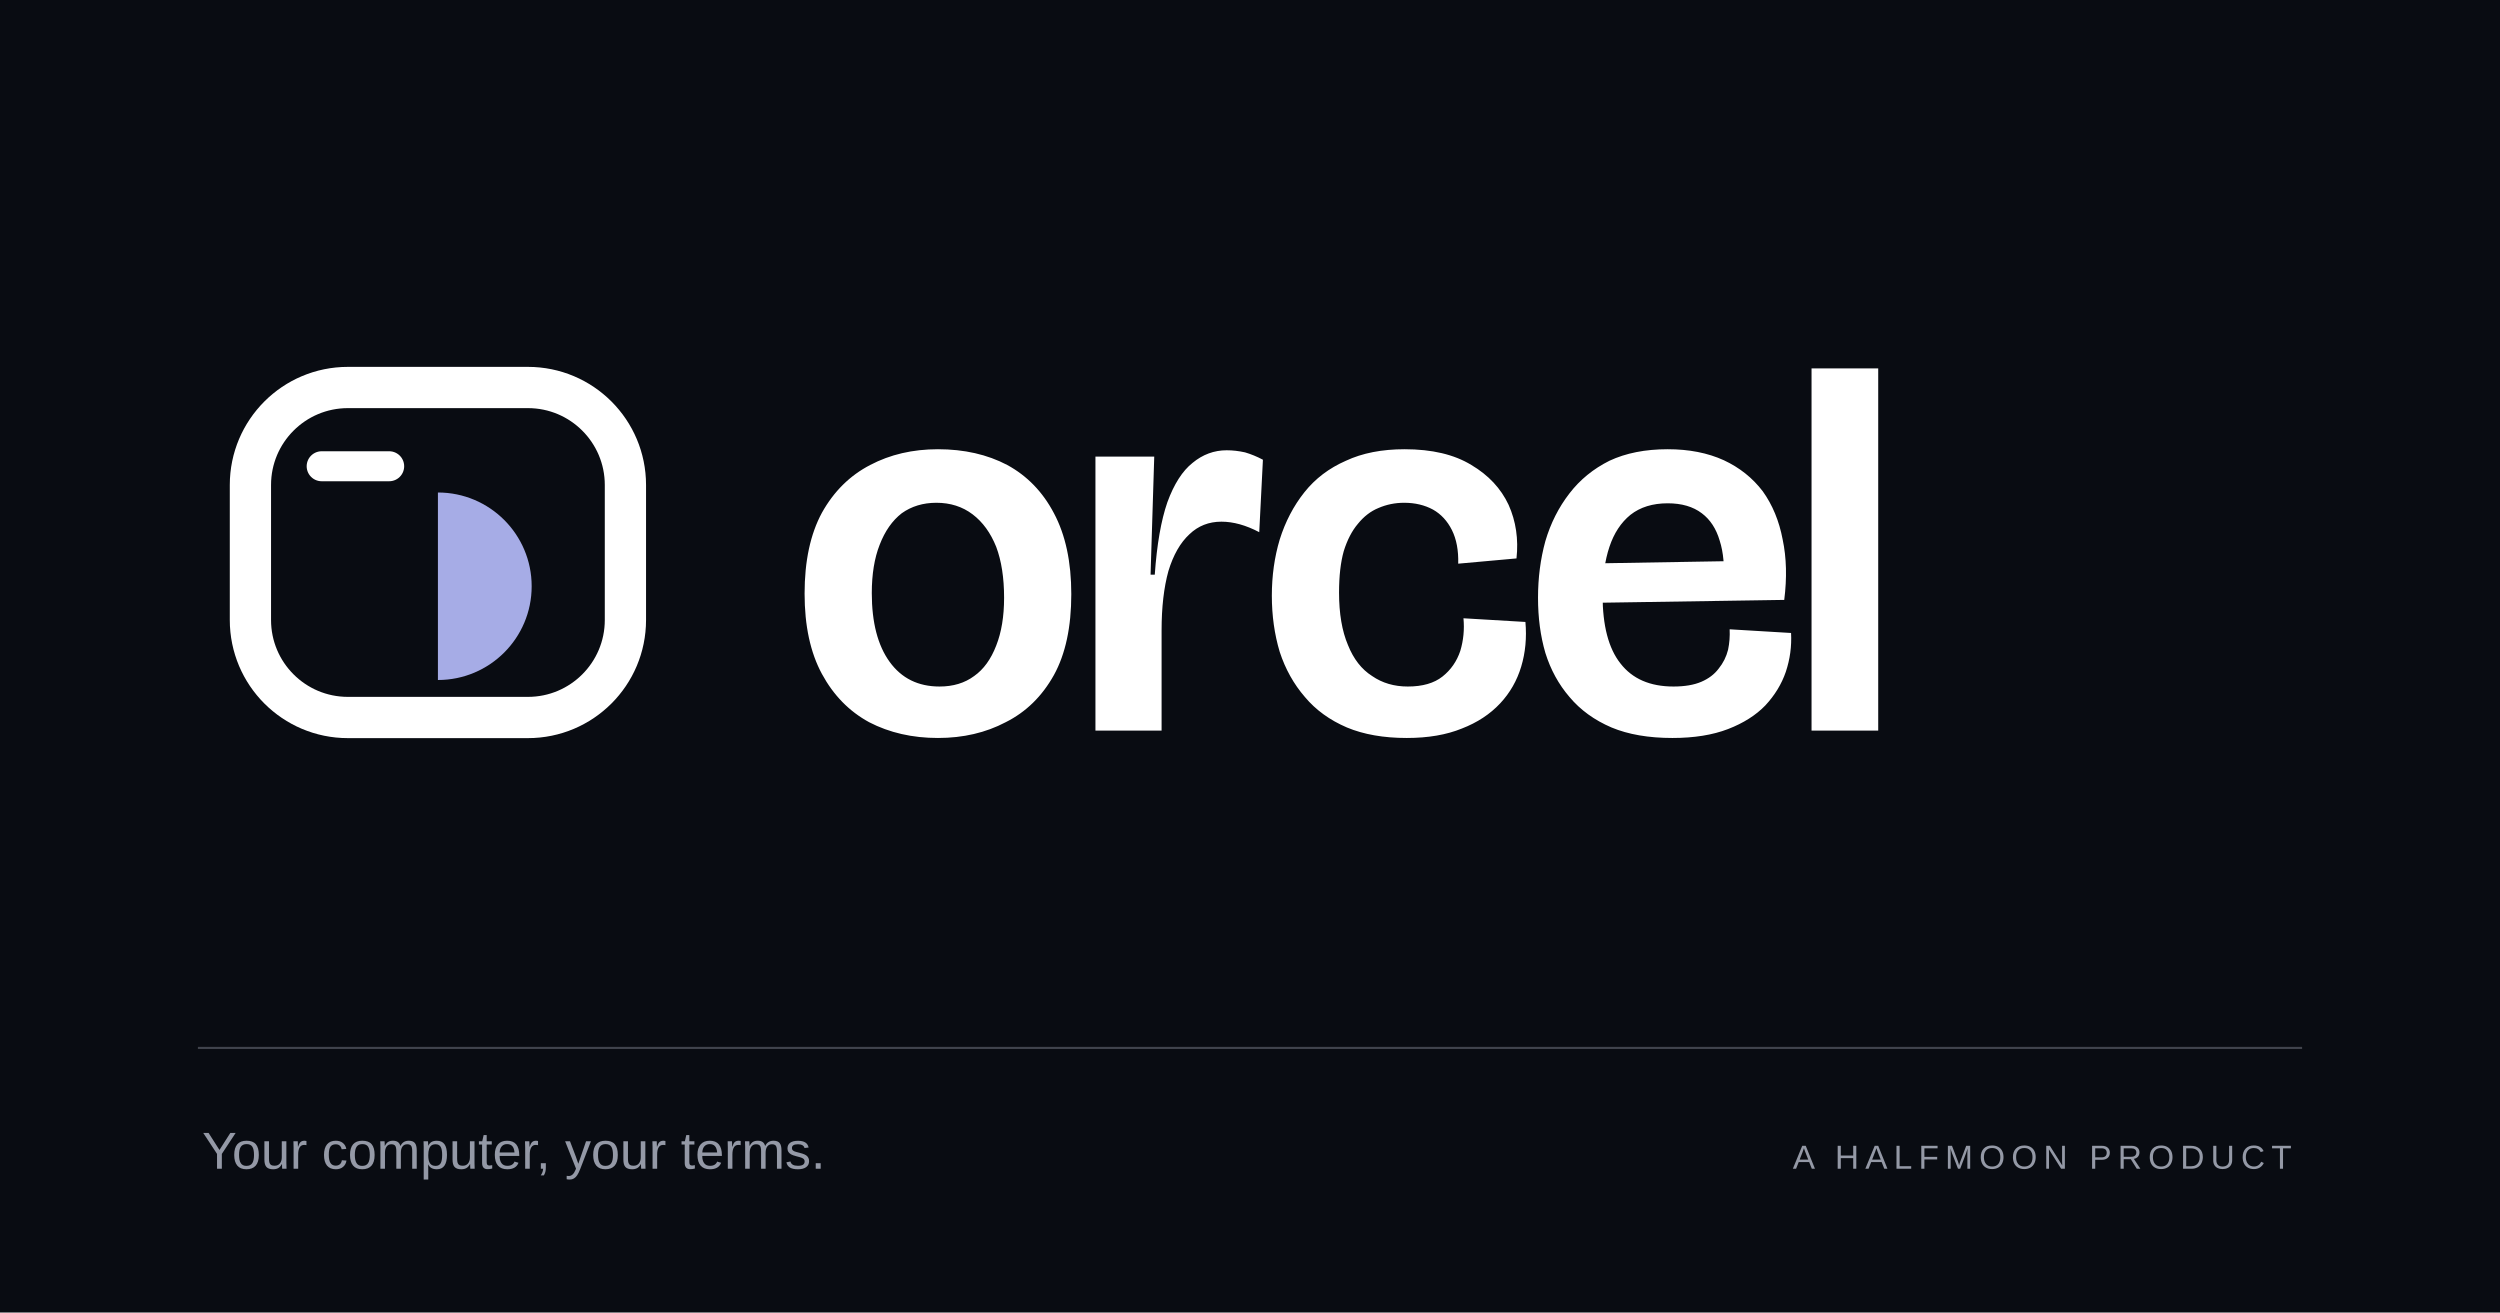
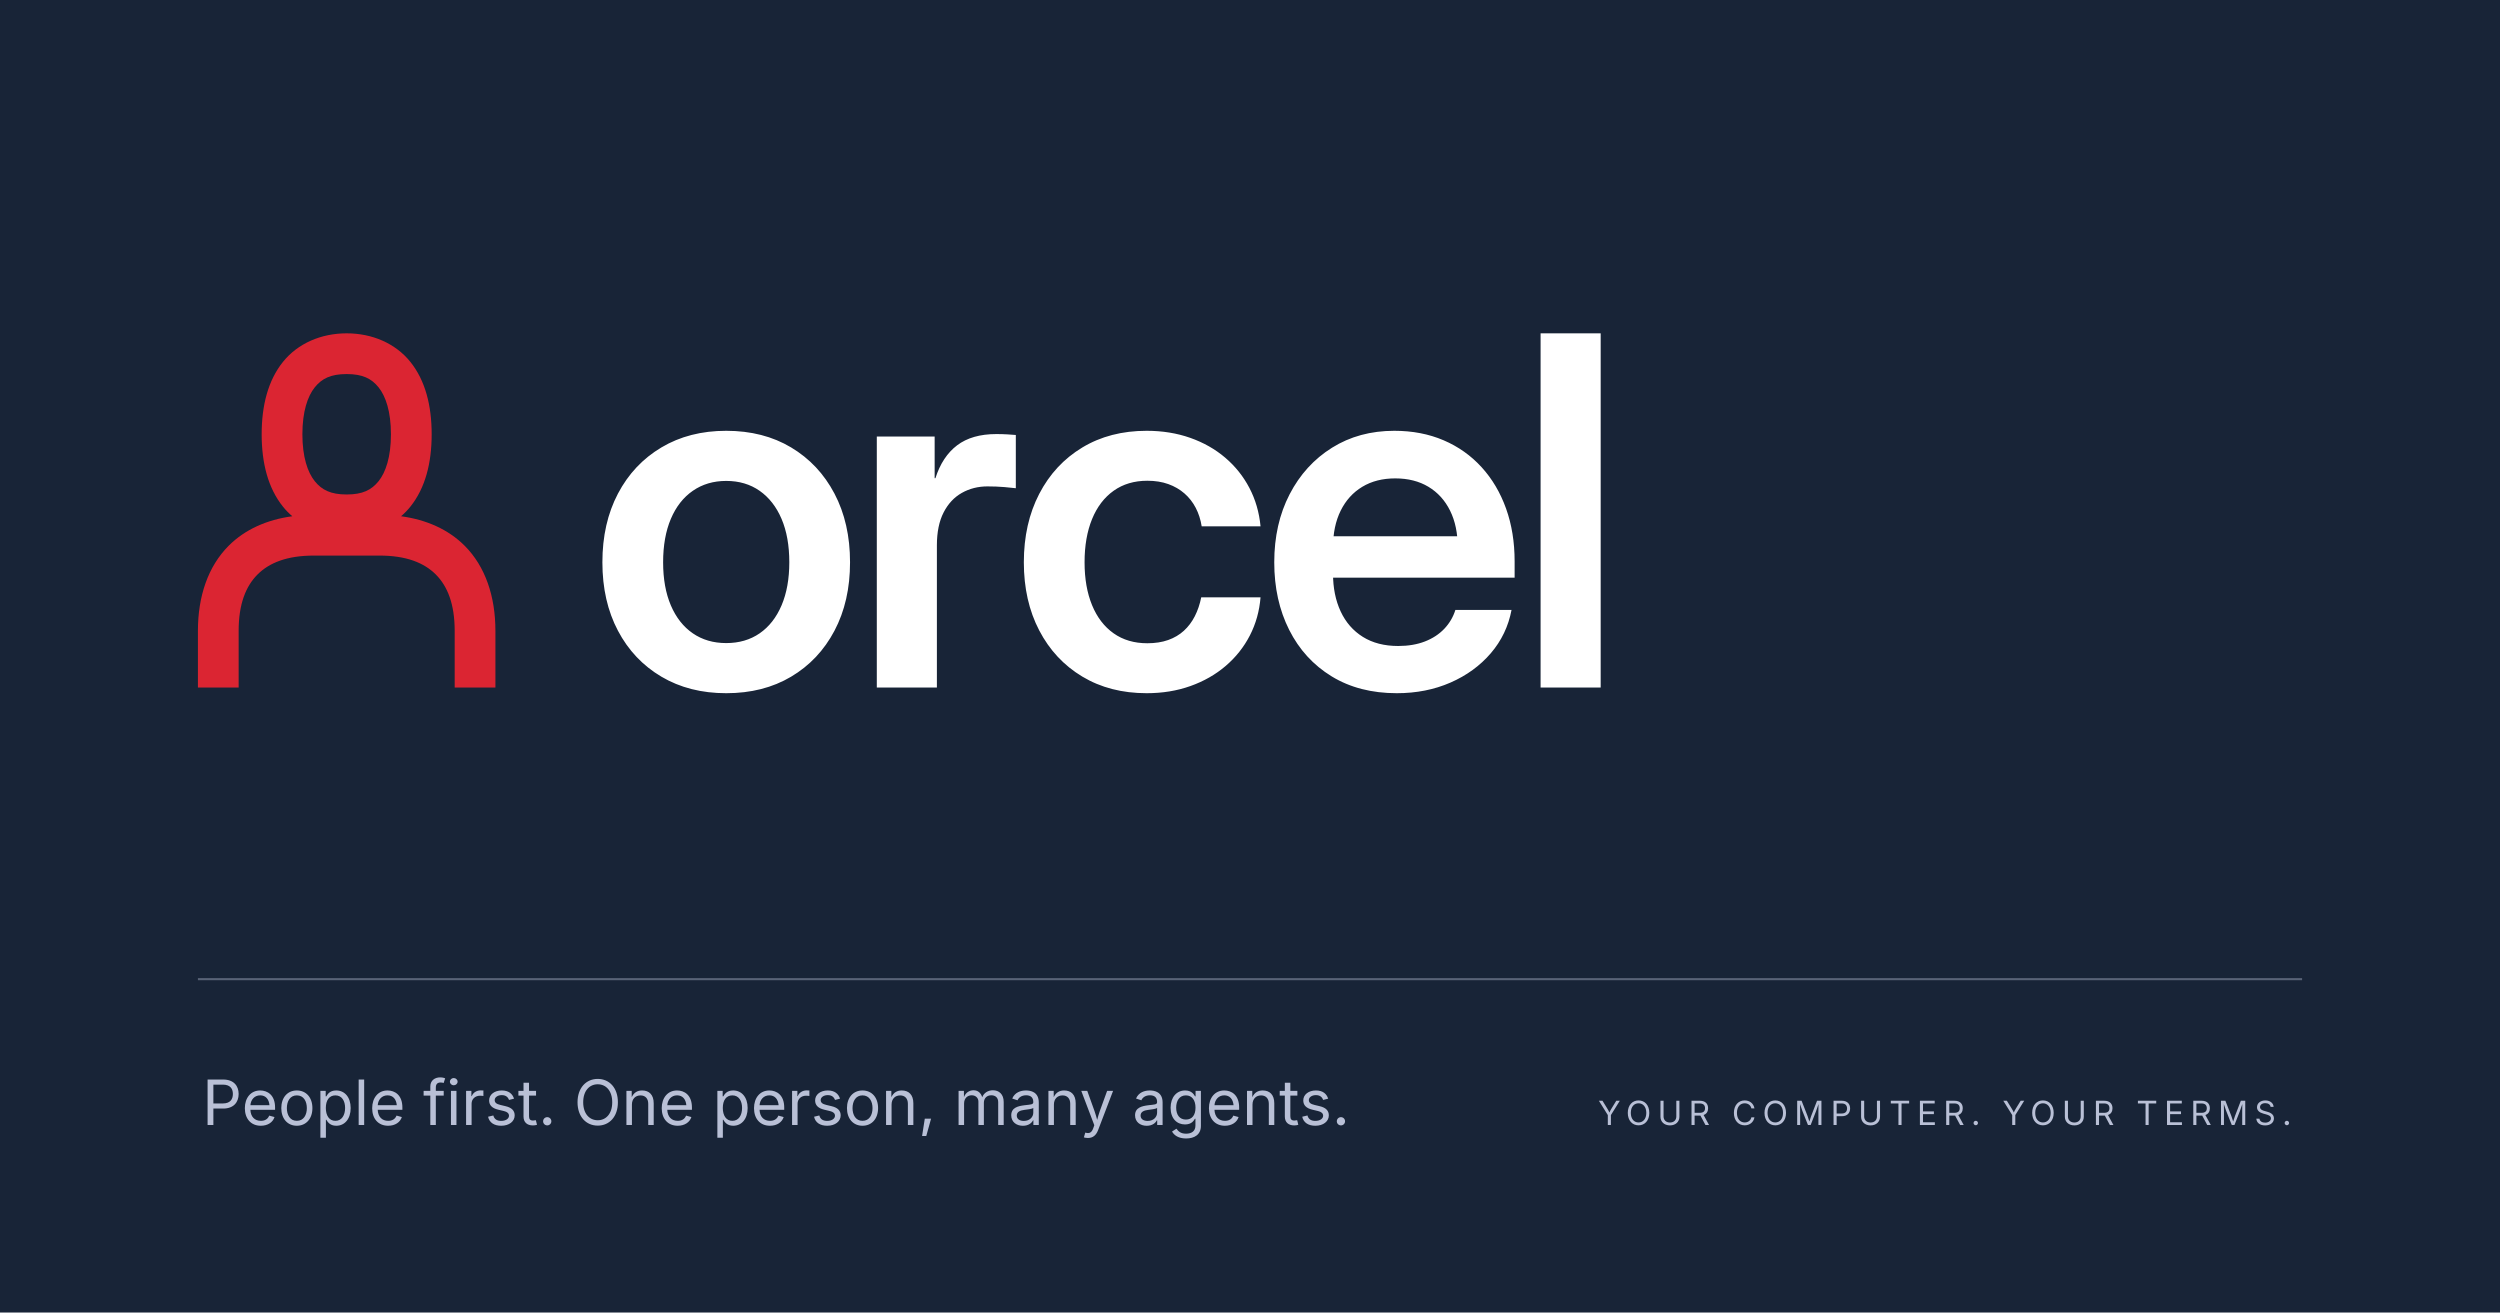
<svg xmlns="http://www.w3.org/2000/svg" viewBox="0 0 1200 630" role="img" aria-label="Orcel social banner">
-   <rect width="1200" height="630" fill="#090C12" />
-   <g transform="translate(95 150) scale(.9)">
-     <g>
-       <g class="orcel-night-window">
-         <rect x="28" y="40" width="200" height="176" rx="52" fill="none" stroke="#FFFFFF" stroke-width="22" />
-         <path d="M66 82H102" stroke="#FFFFFF" stroke-width="16" stroke-linecap="round" />
-         <path d="M128 96A50 50 0 0 1 128 196Z" fill="#A6ACE6" />
-       </g>
-     </g>
-     <g transform="translate(300 0)">
-       <path class="orcel-wordmark" transform="translate(16 223) scale(.28)" d="M281 14Q208 14 150 -16Q93 -47 60 -108Q27 -169 27 -261Q27 -354 60 -415Q94 -476 152 -506Q209 -536 281 -536Q356 -536 413 -506Q470 -475 502 -414Q535 -352 535 -260Q535 -166 502 -106Q468 -45 410 -16Q353 14 281 14ZM284 -84Q323 -84 350 -104Q377 -123 392 -162Q407 -200 407 -253Q407 -310 392 -350Q376 -390 347 -412Q318 -434 278 -434Q240 -434 212 -414Q185 -393 170 -354Q155 -316 155 -262Q155 -178 189 -131Q223 -84 284 -84ZM581 0V-266V-522H693L686 -297H694Q700 -383 718 -435Q737 -487 766 -510Q795 -534 831 -534Q848 -534 866 -530Q883 -525 900 -516L893 -378Q874 -388 856 -393Q838 -398 821 -398Q785 -398 760 -374Q734 -350 720 -304Q707 -257 707 -191V0ZM1174 14Q1108 14 1060 -6Q1011 -27 980 -64Q948 -101 932 -150Q917 -200 917 -257Q917 -314 932 -364Q948 -415 979 -454Q1010 -493 1058 -514Q1105 -536 1170 -536Q1248 -536 1297 -506Q1346 -477 1368 -430Q1389 -383 1383 -328L1272 -318Q1273 -356 1260 -382Q1247 -408 1224 -421Q1200 -434 1169 -434Q1143 -434 1120 -424Q1098 -415 1081 -394Q1064 -374 1054 -342Q1045 -310 1045 -263Q1045 -203 1062 -163Q1078 -123 1108 -104Q1137 -84 1176 -84Q1218 -84 1242 -103Q1266 -122 1276 -152Q1285 -182 1282 -214L1400 -207Q1404 -162 1392 -122Q1380 -82 1352 -52Q1323 -21 1279 -4Q1235 14 1174 14ZM1680 14Q1612 14 1564 -6Q1515 -27 1484 -64Q1453 -100 1438 -148Q1424 -196 1424 -253Q1424 -310 1438 -361Q1453 -412 1484 -452Q1514 -491 1560 -514Q1607 -536 1671 -536Q1732 -536 1778 -515Q1823 -494 1852 -456Q1880 -417 1890 -364Q1901 -312 1893 -249L1503 -243V-318L1798 -323L1777 -280Q1781 -328 1770 -362Q1760 -396 1736 -414Q1711 -433 1671 -433Q1628 -433 1600 -411Q1573 -389 1560 -350Q1547 -311 1547 -258Q1547 -171 1581 -128Q1615 -84 1682 -84Q1714 -84 1735 -93Q1756 -102 1768 -118Q1781 -134 1786 -154Q1790 -173 1789 -193L1906 -186Q1908 -148 1896 -112Q1884 -77 1857 -48Q1830 -20 1786 -3Q1742 14 1680 14ZM1945 0V-690H2072V0Z" fill="#FFFFFF" />
-     </g>
-   </g>
-   <path d="M95 503 H1105" stroke="#9499A6" stroke-width="1" opacity=".4" />
-   <text x="97" y="561" font-family="Geist,Arial,sans-serif" font-size="25" fill="#9499A6">Your computer, your terms.</text>
-   <text x="1100" y="561" text-anchor="end" font-family="Geist,Arial,sans-serif" font-size="16" letter-spacing="3" fill="#9499A6">A HALFMOON PRODUCT</text>
+   <rect width="1200" height="630" fill="#182437" />
+   <path class="orcel-figure" transform="translate(81.40 160.00) scale(1.7)" fill="#DB2532" d="M 50 0 C 42.816 0 36.214 2.825 32.01 8.066 C 27.805 13.308 26 20.355 26 28.5 C 26 36.645 27.805 43.692 32.01 48.934 C 32.806 49.926 33.688 50.832 34.645 51.648 C 27.499 52.617 21.304 55.356 16.705 59.955 C 10.84 65.821 8 74.282 8 84 L 8 100 L 19.5 100 L 19.5 84 C 19.5 76.438 21.522 71.4 24.836 68.086 C 28.15 64.772 33.188 62.75 40.75 62.75 L 59.25 62.75 C 66.812 62.75 71.85 64.772 75.164 68.086 C 78.478 71.4 80.5 76.438 80.5 84 L 80.5 100 L 92 100 L 92 84 C 92 74.282 89.16 65.821 83.295 59.955 C 78.696 55.356 72.501 52.617 65.355 51.648 C 66.312 50.832 67.194 49.926 67.99 48.934 C 72.195 43.692 74 36.645 74 28.5 C 74 20.355 72.195 13.308 67.99 8.066 C 63.786 2.825 57.184 0 50 0 z M 50 11.5 C 54.496 11.5 57.019 12.77 59.02 15.264 C 61.02 17.758 62.5 22.085 62.5 28.5 C 62.5 34.915 61.02 39.242 59.02 41.736 C 57.019 44.23 54.496 45.5 50 45.5 C 45.504 45.5 42.981 44.23 40.98 41.736 C 38.98 39.242 37.5 34.915 37.5 28.5 C 37.5 22.085 38.98 17.758 40.98 15.264 C 42.981 12.77 45.504 11.5 50 11.5 z " />
+   <path class="orcel-wordmark" transform="translate(282.00 330.00) scale(0.11409)" fill="#FFFFFF" d="M583.599 24.0Q428.599 24.0 311.08 -45.42Q193.56 -114.84 128.1 -238.84Q62.64 -362.84 62.64 -526.72Q62.64 -691.24 128.1 -815.7Q193.56 -940.16 311.08 -1010.08Q428.599 -1080.0 583.599 -1080.0Q739.599 -1080.0 856.618 -1010.08Q973.638 -940.16 1039.098 -815.7Q1104.558 -691.24 1104.558 -526.72Q1104.558 -362.84 1039.098 -238.84Q973.638 -114.84 856.618 -45.42Q739.599 24.0 583.599 24.0ZM583.599 -186.878Q664.88 -186.878 724.36 -227.958Q783.841 -269.038 816.441 -345.579Q849.041 -422.119 849.041 -526.72Q849.041 -632.961 816.441 -709.321Q783.841 -785.682 724.36 -827.402Q664.88 -869.122 583.599 -869.122Q503.318 -869.122 443.338 -827.722Q383.357 -786.322 350.757 -709.641Q318.157 -632.961 318.157 -526.72Q318.157 -421.479 350.757 -345.259Q383.357 -269.038 443.018 -227.958Q502.678 -186.878 583.599 -186.878ZM1217.161 0.0V-1056.0H1460.517V-880.64H1463.797Q1492.797 -971.64 1555.077 -1018.94Q1617.357 -1066.24 1719.957 -1066.24Q1745.117 -1066.24 1766.057 -1064.96Q1786.997 -1063.68 1802.037 -1062.4V-838.402Q1788.077 -840.322 1754.177 -843.202Q1720.277 -846.083 1682.917 -846.083Q1623.477 -846.083 1574.917 -818.723Q1526.357 -791.363 1498.157 -736.342Q1469.957 -681.322 1469.957 -598.162V0.0ZM2352.399 24.0Q2198.12 24.0 2081.68 -45.96Q1965.24 -115.92 1900.5 -240.1Q1835.76 -364.28 1835.76 -526.72Q1835.76 -689.8 1900.5 -814.62Q1965.24 -939.44 2081.68 -1009.72Q2198.12 -1080.0 2352.399 -1080.0Q2451.759 -1080.0 2535.819 -1050.34Q2619.878 -1020.68 2683.058 -966.86Q2746.238 -913.041 2784.678 -839.741Q2823.118 -766.441 2831.598 -678.161H2584.001Q2577.161 -720.842 2558.941 -755.882Q2540.721 -790.922 2511.62 -816.362Q2482.52 -841.802 2443.54 -855.822Q2404.56 -869.842 2355.279 -869.842Q2272.839 -869.842 2213.578 -827.722Q2154.318 -785.602 2122.797 -708.561Q2091.277 -631.521 2091.277 -526.72Q2091.277 -422.919 2122.797 -346.339Q2154.318 -269.758 2213.438 -227.958Q2272.558 -186.158 2355.279 -186.158Q2404.56 -186.158 2442.9 -199.718Q2481.24 -213.278 2509.06 -238.718Q2536.88 -264.158 2555.101 -299.878Q2573.321 -335.598 2582.081 -379.279H2831.598Q2824.558 -292.279 2786.658 -218.799Q2748.758 -145.319 2685.078 -90.82Q2621.398 -36.32 2536.799 -6.16Q2452.199 24.0 2352.399 24.0ZM3404.879 24.0Q3246.639 24.0 3130.84 -46.82Q3015.04 -117.64 2952.18 -242.32Q2889.32 -367.0 2889.32 -526.72Q2889.32 -688.08 2953.92 -812.9Q3018.52 -937.72 3132.46 -1008.86Q3246.4 -1080.0 3394.319 -1080.0Q3508.639 -1080.0 3601.639 -1040.18Q3694.639 -1000.36 3761.599 -926.9Q3828.558 -853.44 3864.578 -752.84Q3900.598 -652.24 3900.598 -530.68V-462.081H2989.4V-636.16H3774.279L3661.321 -589.479Q3661.321 -678.76 3629.121 -743.861Q3596.921 -808.961 3538.08 -844.362Q3479.24 -879.762 3398.279 -879.762Q3318.319 -879.762 3259.618 -844.362Q3200.918 -808.961 3168.717 -743.861Q3136.517 -678.76 3136.517 -589.479V-479.681Q3136.517 -389.04 3168.617 -320.16Q3200.718 -251.279 3262.098 -212.959Q3323.478 -174.638 3410.639 -174.638Q3474.12 -174.638 3523.02 -193.638Q3571.92 -212.639 3604.56 -246.899Q3637.201 -281.159 3651.401 -326.44H3887.638Q3867.998 -222.92 3800.318 -144.08Q3732.638 -65.24 3630.579 -20.62Q3528.519 24.0 3404.879 24.0ZM4262.637 -1490.0V0.0H4009.841V-1490.0Z" />
+   <path d="M95 470 H1105" stroke="#B9C0D6" stroke-width="1" opacity=".4" />
+   <text x="97" y="540" font-family="Inter,Arial,sans-serif" font-size="30" fill="#B9C0D6">People first. One person, many agents.</text>
+   <text x="1100" y="540" text-anchor="end" font-family="Inter,Arial,sans-serif" font-size="16" letter-spacing="3" fill="#B9C0D6">YOUR COMPUTER. YOUR TERMS.</text>
</svg>
